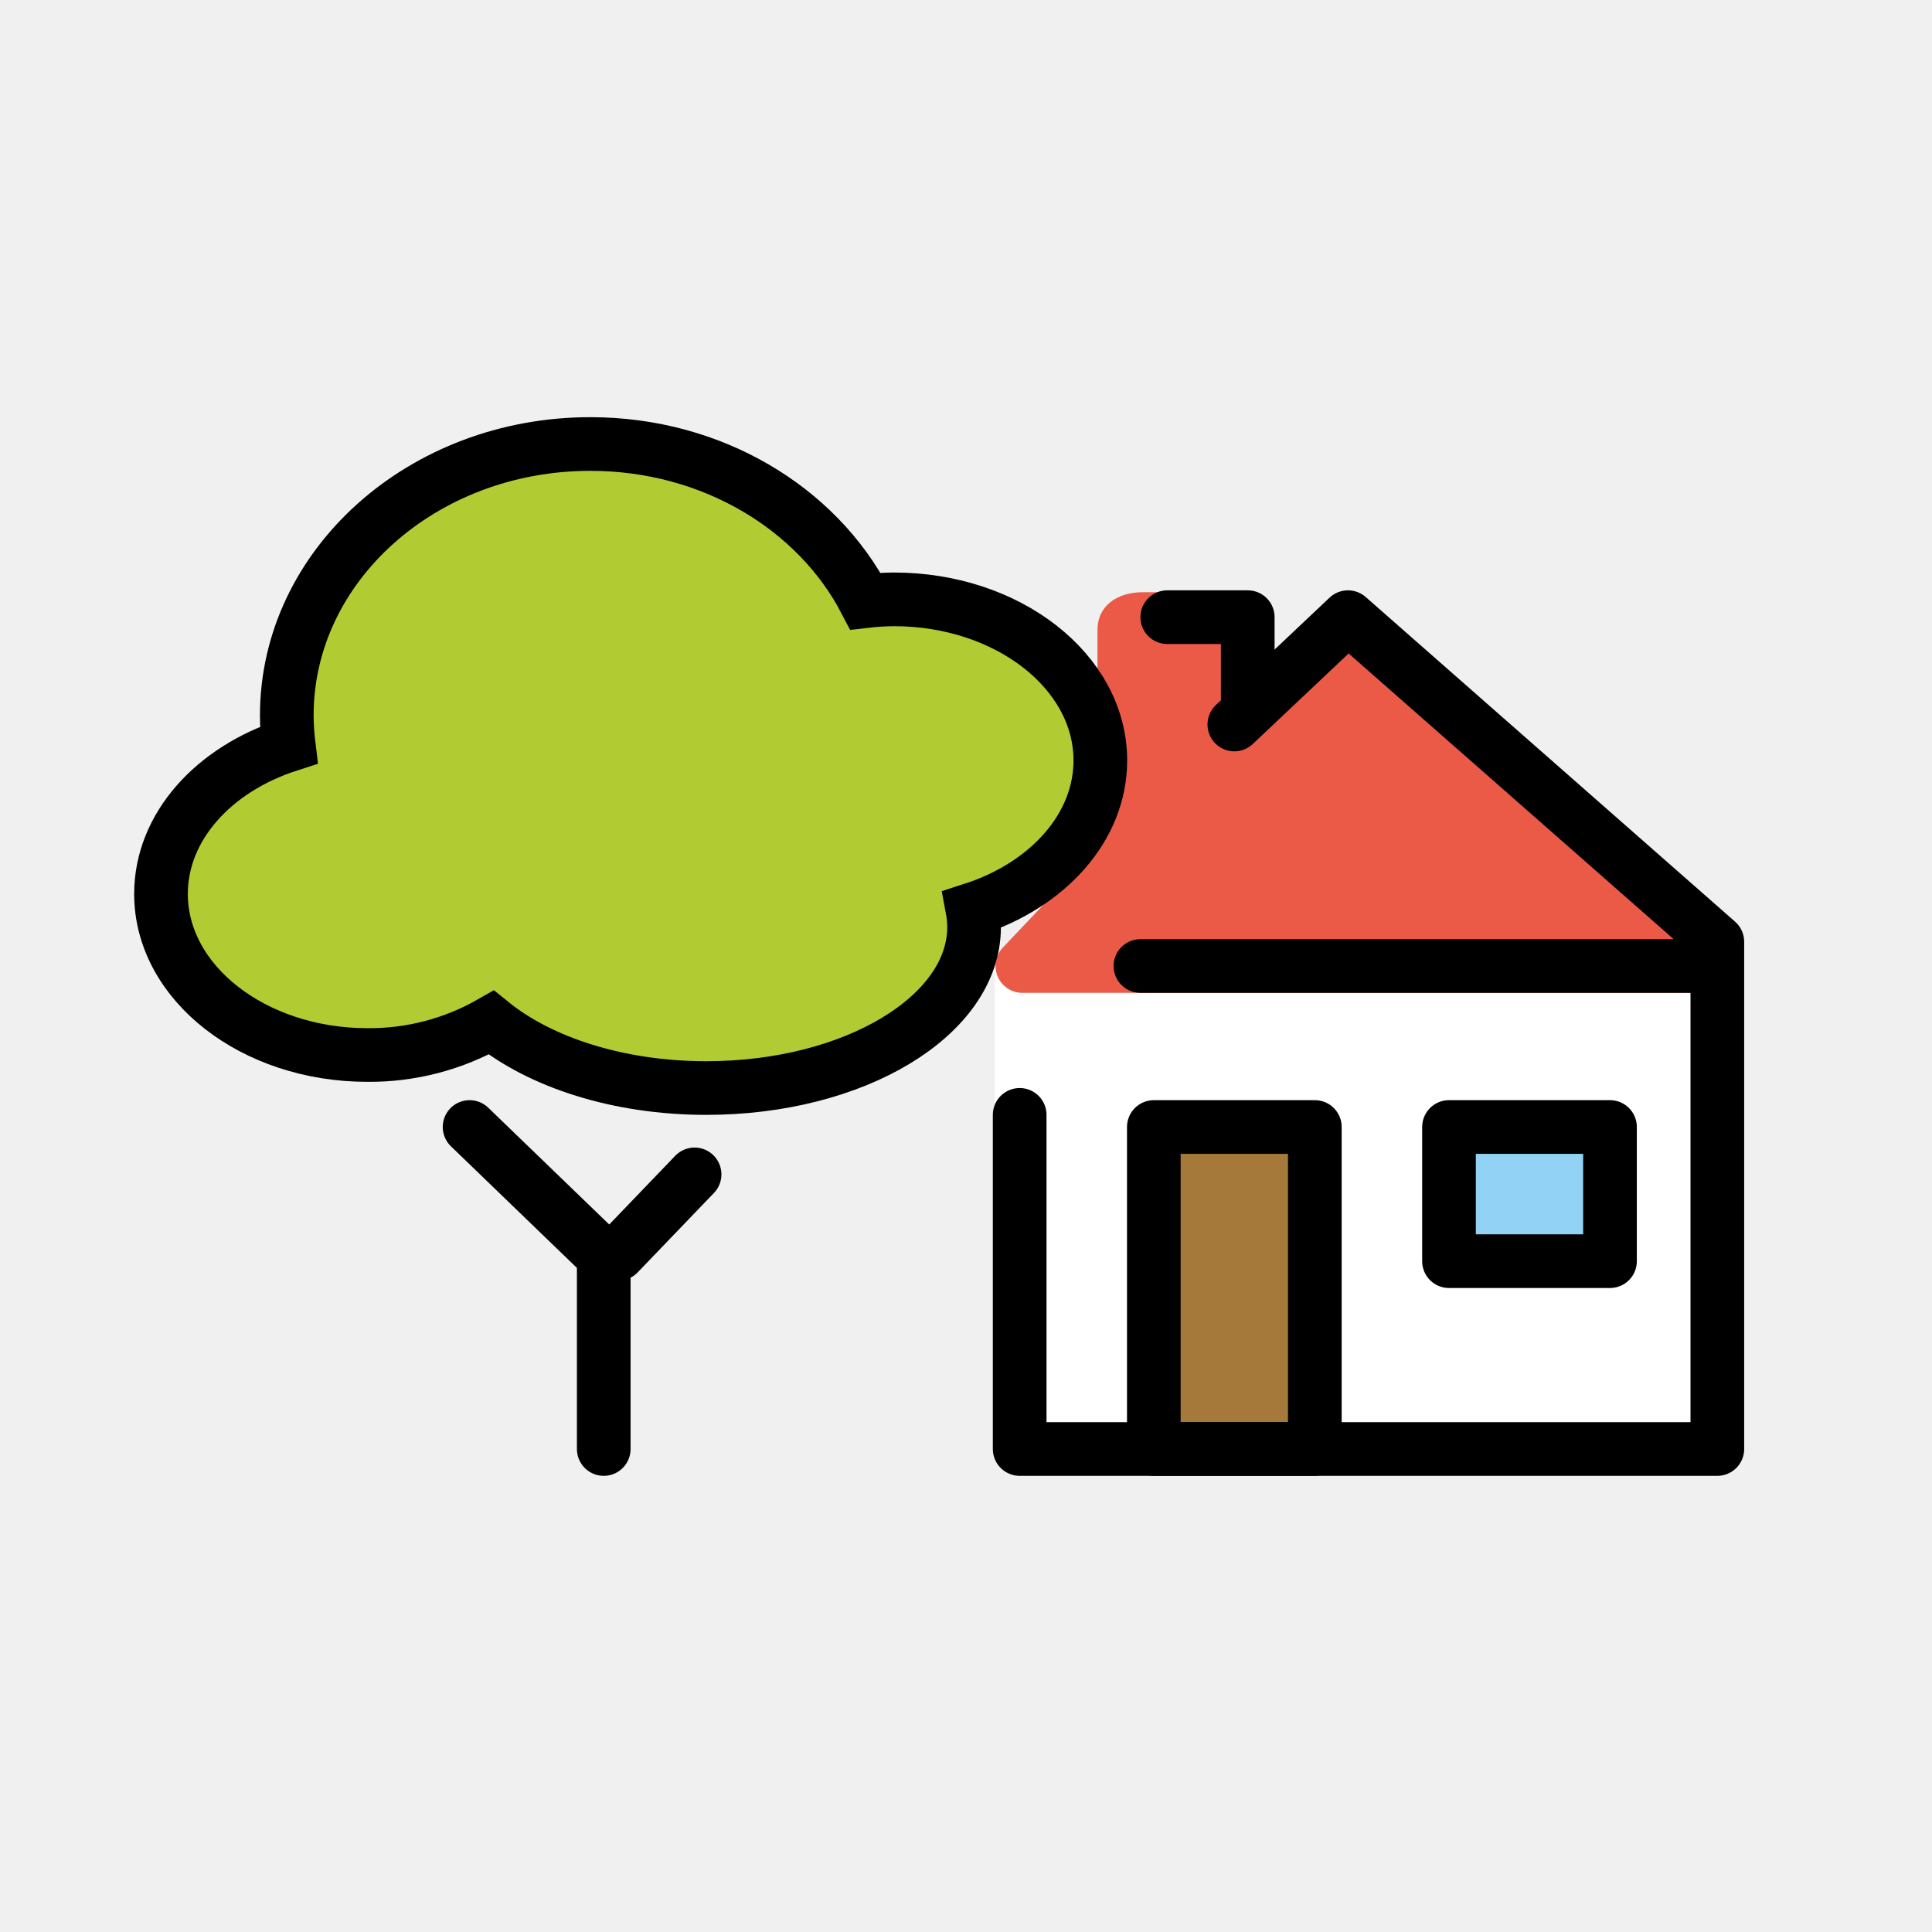
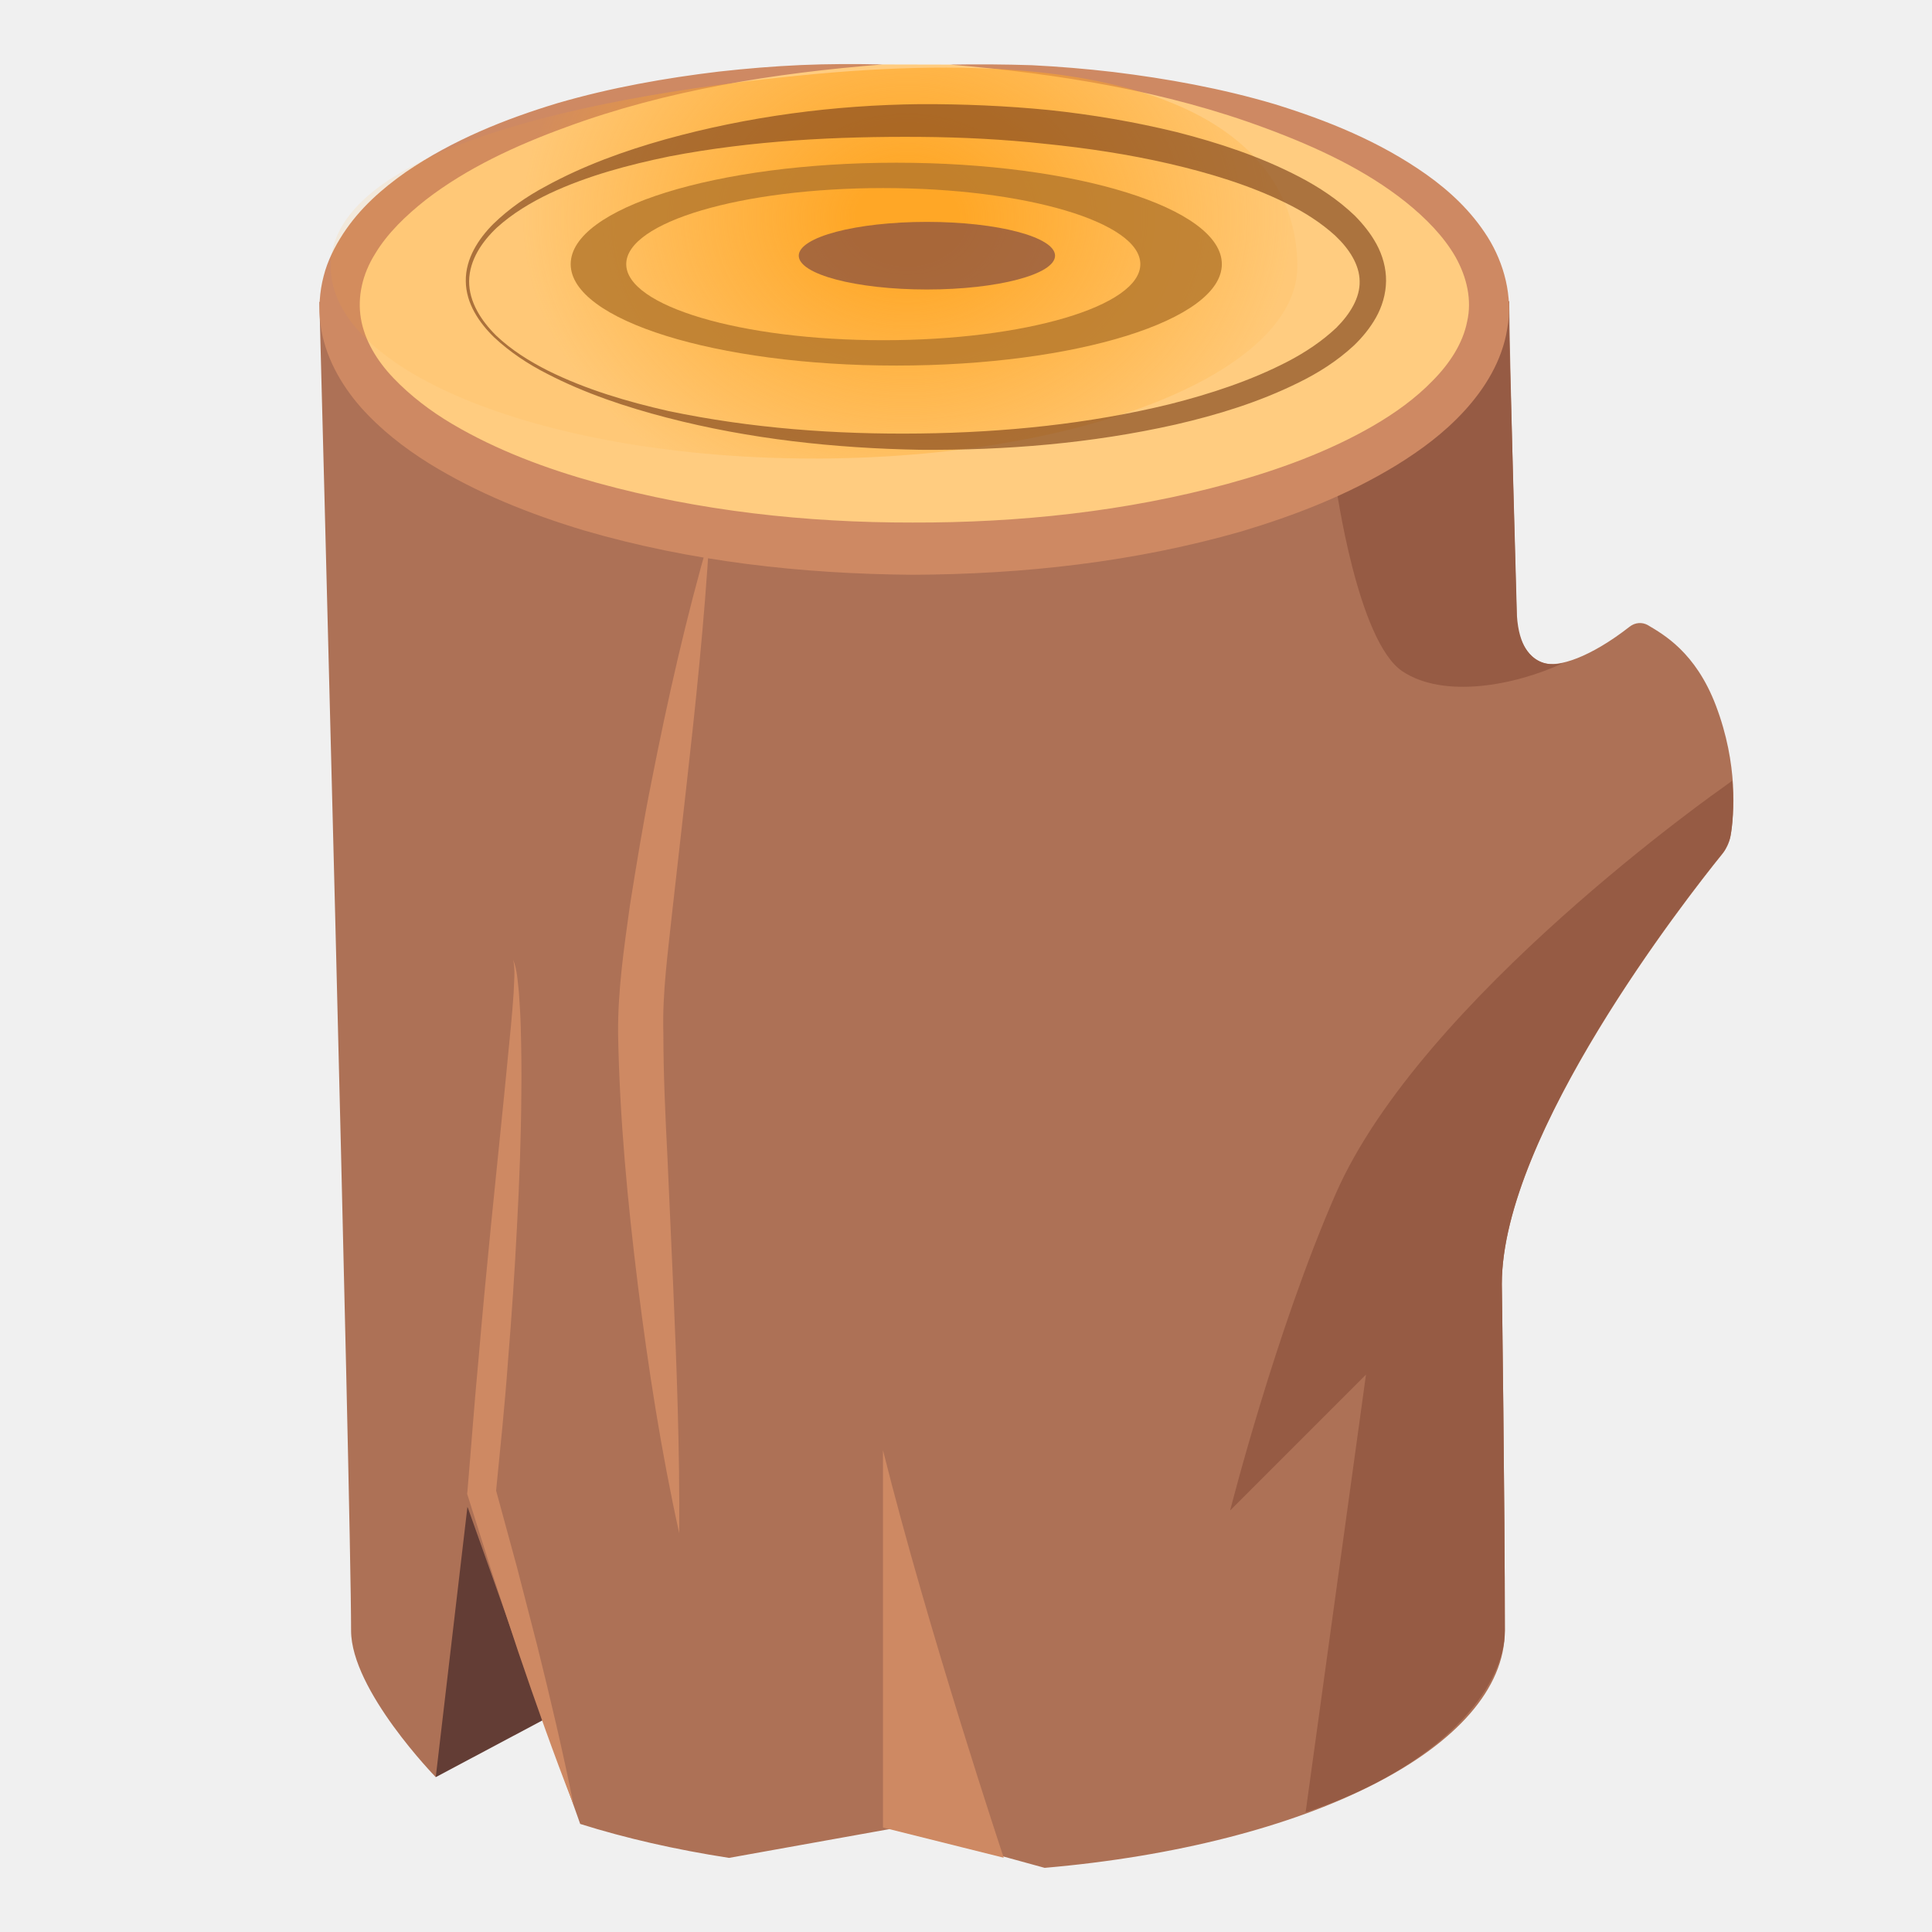
- <svg xmlns="http://www.w3.org/2000/svg" id="emoji" viewBox="0 0 72 72" version="1.1">
-   <g id="color">
-     <rect x="37.075" y="36.053" width="26.884" height="18.114" fill="#FFFFFF" />
-     <polygon fill="#EA5A47" stroke="#EA5A47" stroke-linecap="round" stroke-linejoin="round" stroke-miterlimit="10" stroke-width="2" points="50.235,23.2 38.1,36 63.5,36" />
-     <path fill="#EA5A47" d="M47.3,26l-6.4,6.059v-8.573c0-0.931,0.755-1.416,1.686-1.416h3.028 c0.931,0,1.686,0.485,1.686,1.416C47.3,23.486,47.3,26,47.3,26z" />
-     <rect x="43" y="42" width="6" height="12" fill="#A57939" />
-     <rect x="54" y="42" width="6" height="5" fill="#92D3F5" />
-     <path fill="#B1CC33" d="M41.006,28.339c0-3.312-3.445-6.003-7.694-6.003c-0.355,0.003-0.71,0.025-1.062,0.066 c-1.8-3.455-5.707-5.855-10.25-5.855c-6.248,0-11.312,4.529-11.312,10.114c0.001,0.369,0.025,0.738,0.07,1.104 C7.966,28.666,6,30.81,6,33.314c0,3.312,3.445,6.003,7.694,6.003c1.615,0.014,3.206-0.402,4.614-1.207 c1.818,1.477,4.726,2.438,8.015,2.438c5.511,0,9.978-2.688,9.978-6.003c-0.001-0.219-0.021-0.438-0.061-0.653 C39.036,32.99,41.006,30.845,41.006,28.339z" />
-   </g>
-   <g id="hair" />
-   <g id="skin" />
-   <g id="skin-shadow" />
-   <g id="line">
-     <polyline fill="none" stroke="#000000" stroke-linecap="round" stroke-linejoin="round" stroke-miterlimit="10" stroke-width="2" points="46,27 50.235,23 64,35.098 64,54 38,54 38,41.548" />
-     <rect x="43" y="42" width="6" height="12" fill="none" stroke="#000000" stroke-linecap="round" stroke-linejoin="round" stroke-miterlimit="10" stroke-width="2" />
-     <rect x="54" y="42" width="6" height="5" fill="none" stroke="#000000" stroke-linecap="round" stroke-linejoin="round" stroke-miterlimit="10" stroke-width="2" />
-     <polyline fill="none" stroke="#000000" stroke-linecap="round" stroke-linejoin="round" stroke-miterlimit="10" stroke-width="2" points="43.5,23 46.5,23 46.5,26" />
-     <path fill="none" stroke="#000000" stroke-miterlimit="10" stroke-width="2" d="M31.245,39.34" />
-     <polyline fill="none" stroke="#000000" stroke-linecap="round" stroke-linejoin="round" stroke-width="2" points="22.5,54 22.5,46.827 17.5,42" />
-     <line x1="23.041" x2="25.885" y1="46.727" y2="43.766" fill="none" stroke="#000000" stroke-linecap="round" stroke-linejoin="round" stroke-width="2" />
-     <path fill="none" stroke="#000000" stroke-linecap="round" stroke-miterlimit="10" stroke-width="2" d="M41.006,28.339 c0-3.312-3.445-6.003-7.694-6.003c-0.355,0.003-0.71,0.025-1.062,0.066c-1.8-3.455-5.707-5.855-10.25-5.855 c-6.248,0-11.312,4.529-11.312,10.114c0.001,0.369,0.025,0.738,0.07,1.104C7.966,28.666,6,30.81,6,33.314 c0,3.312,3.445,6.003,7.694,6.003c1.615,0.014,3.206-0.402,4.614-1.207c1.818,1.477,4.726,2.438,8.015,2.438 c5.511,0,9.978-2.688,9.978-6.003c-0.001-0.219-0.021-0.438-0.061-0.653 C39.036,32.99,41.006,30.845,41.006,28.339z" />
-     <line x1="63.5" x2="42.5" y1="36" y2="36" fill="none" stroke="#000000" stroke-linecap="round" stroke-linejoin="round" stroke-miterlimit="10" stroke-width="2" />
-   </g>
+ <svg xmlns="http://www.w3.org/2000/svg" width="800px" height="800px" viewBox="0 0 128 128" aria-hidden="true" role="img" class="iconify iconify--noto" preserveAspectRatio="xMidYMid meet">
+   <path fill="#633d35" d="M37.29 113.26l-8.42 4.48V97.58l10.52 11.2z" />
+   <path d="M99.99 19.95c0 3.02.51 21.49.51 21.49s.26 1.98 1.75 2.48c.98.33 3.12-.37 5.73-2.41c.35-.27.82-.31 1.2-.09c1 .6 3.15 1.77 4.5 5.32c1.49 3.92 1.21 7.22.98 8.62c-.08.47-.3.9-.57 1.24c-2.43 3-14.59 18.58-14.59 28.48c0 0 .2 14.45.2 22.95c0 7.75-13.09 14.22-30.49 15.72l-9.71-2.67l-11.2 2.01c-3.56-.55-6.88-1.31-9.86-2.25l-7.47-21.02l-2.1 17.92s-5.61-5.75-5.61-9.71c0-8.57-2.1-88.03-2.1-88.03l78.83-.05z" fill="#ad7156" />
+   <linearGradient id="IconifyId17ecdb2904d178eab26057" gradientUnits="userSpaceOnUse" x1="102.035" y1="43.768" x2="102.017" y2="43.832">
+     <stop offset="0" stop-color="#ce8963" />
+     <stop offset="1" stop-color="#d08a61" stop-opacity="0" />
+   </linearGradient>
+   <path d="M102.25 43.91z" fill="url(#IconifyId17ecdb2904d178eab26057)" />
+   <path d="M47 35.58c-.33 5.56-.91 11.07-1.53 16.57l-.93 8.23c-.29 2.74-.67 5.45-.59 8.08c0 2.7.13 5.46.27 8.21l.37 8.28c.24 5.53.45 11.06.41 16.63c-1.2-5.44-2.05-10.93-2.74-16.44c-.68-5.52-1.21-11.02-1.31-16.67c-.02-2.91.4-5.71.78-8.46c.44-2.75.88-5.49 1.43-8.21c1.07-5.45 2.29-10.86 3.84-16.22z" fill="#ce8963" />
+   <path d="M34 63.58c.27.7.3 1.46.38 2.19c.05.74.1 1.48.12 2.22c.04 1.48.06 2.96.04 4.44c-.02 2.96-.13 5.91-.29 8.86c-.15 2.95-.35 5.89-.59 8.83c-.21 2.94-.52 5.88-.81 8.82l-.03-.36l1.42 5.21l1.35 5.23c.87 3.5 1.7 7 2.41 10.55c-1.32-3.36-2.52-6.77-3.68-10.18l-1.7-5.13L31 99.13l-.05-.16l.02-.19c.25-2.93.46-5.87.74-8.81c.25-2.93.53-5.87.82-8.8l.89-8.79l.43-4.4c.07-.73.13-1.47.18-2.2c.02-.73.12-1.47-.03-2.2z" fill="#ce8963" />
+   <path d="M58.5 96.08v25l8 2s-5-15-8-27z" fill="#ce8963" />
+   <path d="M88.5 79.08c5.68-12.95 25.68-26.93 25.68-26.93l.59-.43c.11 1.76.02 3.04-.14 3.74c-.07.31-.3.82-.46 1.01c-1.92 2.36-14.67 18.42-14.67 28.6c0 0 .2 14.45.2 22.95c0 3.81-4.2 9.05-13.2 12.05l4-29l-9 9c0 .01 3.01-11.88 7-20.99z" fill="#965b44" />
+   <path d="M100.5 40.79c.26 4.05 3.08 3.13 3.08 3.13c-3.24 1.52-7.94 2.37-10.66.56c-3-2-4.42-12.39-4.42-12.39l2-6l9.44-5.53l.56 20.23z" fill="#965b44" />
+   <path d="M58.48 4.27C38.43 4.73 22.5 11.73 22.5 20.3c0 8.87 17.05 16.05 38.08 16.05s38.08-7.19 38.08-16.05c0-8.53-15.78-15.51-35.71-16.02" fill="#ffcc80" />
+   <path d="M58.48 4.27c-7.17.57-14.32 1.7-20.99 4.16c-3.32 1.21-6.56 2.71-9.27 4.8c-1.33 1.05-2.56 2.23-3.37 3.59c-.84 1.34-1.18 2.84-.94 4.28c.24 1.43 1.05 2.79 2.16 3.95c1.11 1.16 2.45 2.19 3.91 3.05c2.93 1.73 6.22 2.96 9.58 3.89c6.75 1.86 13.83 2.64 20.89 2.63c7.05.02 14.14-.73 20.9-2.57c3.36-.92 6.67-2.13 9.61-3.83c1.47-.85 2.84-1.84 3.96-3c1.13-1.14 2-2.48 2.28-3.91c.33-1.43-.01-2.93-.77-4.29c-.78-1.36-1.97-2.57-3.29-3.63c-2.67-2.13-5.91-3.64-9.22-4.87c-6.65-2.49-13.8-3.64-20.97-4.24c1.8-.03 3.6-.02 5.41.04c1.8.09 3.61.24 5.4.45c3.59.44 7.18 1.09 10.69 2.13c3.49 1.08 6.95 2.47 10.05 4.66c1.55 1.1 2.99 2.44 4.07 4.16c1.07 1.71 1.68 3.93 1.29 6.06c-.34 2.14-1.5 3.97-2.82 5.42c-1.34 1.47-2.9 2.62-4.52 3.62c-3.24 1.98-6.74 3.33-10.28 4.39c-7.12 2.04-14.47 2.84-21.8 2.87c-7.32-.06-14.68-.87-21.79-2.95c-3.54-1.07-7.03-2.45-10.26-4.45c-1.61-1.01-3.15-2.2-4.48-3.69c-1.3-1.48-2.4-3.37-2.68-5.51c-.13-1.06-.06-2.15.21-3.18c.26-1.03.74-1.96 1.29-2.81c1.11-1.7 2.59-2.99 4.14-4.08C30 9.27 33.45 7.89 36.95 6.83c3.51-1.02 7.1-1.66 10.7-2.09c1.8-.2 3.6-.35 5.41-.43c1.81-.08 3.62-.08 5.42-.04z" fill="#ce8963" />
+   <radialGradient id="IconifyId17ecdb2904d178eab26058" cx="59.442" cy="16.159" r="21.667" gradientTransform="matrix(-1.1788 0 0 .9412 130.18 -.789)" gradientUnits="userSpaceOnUse">
+     <stop offset=".056" stop-color="#ffa726" />
+     <stop offset=".135" stop-color="#ffa726" />
+     <stop offset="1" stop-color="#ffa726" stop-opacity=".1" />
+   </radialGradient>
+   <path d="M21.91 17.65c0 7.03 14.33 12.73 32.02 12.73s32.02-5.7 32.02-12.73S79.7 2.51 53.93 4.91c-17.61 1.65-32.02 5.7-32.02 12.74z" fill="url(#IconifyId17ecdb2904d178eab26058)" />
+   <path d="M31.08 18.62c-.01 1.39.81 2.64 1.79 3.61c1.01.96 2.21 1.71 3.46 2.34c2.51 1.24 5.22 2.04 7.95 2.66c5.48 1.15 11.1 1.56 16.68 1.49c5.58-.07 11.18-.63 16.57-1.95c2.68-.68 5.33-1.55 7.75-2.8c1.2-.62 2.33-1.38 3.26-2.26c.9-.9 1.57-1.98 1.54-3.08c-.01-1.09-.69-2.14-1.61-3.01c-.94-.86-2.07-1.58-3.28-2.17c-2.42-1.19-5.07-1.99-7.75-2.61c-2.69-.62-5.43-1.03-8.18-1.31c-2.75-.3-5.53-.44-8.3-.46c-5.55-.04-11.13.24-16.6 1.29c-2.72.56-5.43 1.28-7.95 2.46c-1.25.6-2.45 1.32-3.48 2.25c-.99.93-1.83 2.15-1.85 3.55zm-.22 0c-.02-1.48.83-2.79 1.83-3.79c1.03-1 2.21-1.82 3.47-2.49c2.5-1.37 5.19-2.34 7.93-3.11c5.48-1.52 11.18-2.27 16.87-2.33c2.85-.01 5.7.11 8.54.39c2.84.3 5.66.78 8.45 1.46c2.78.71 5.53 1.61 8.14 2.97c1.3.68 2.55 1.5 3.67 2.57c.54.55 1.05 1.17 1.44 1.89c.39.72.64 1.57.63 2.44c-.01.87-.27 1.71-.67 2.42s-.91 1.32-1.46 1.85c-1.12 1.04-2.38 1.83-3.69 2.47c-2.61 1.29-5.36 2.13-8.14 2.77c-5.56 1.25-11.24 1.71-16.9 1.67c-5.65-.1-11.32-.71-16.79-2.13c-2.73-.71-5.43-1.61-7.94-2.91c-1.26-.64-2.45-1.43-3.49-2.4c-1.01-.98-1.88-2.26-1.89-3.74z" fill="#7f441c" opacity=".66" />
+   <path d="M37.81 17.5c0 3.71 9.66 6.72 21.57 6.72s21.57-3.01 21.57-6.72s-9.66-6.72-21.57-6.72s-21.57 3.01-21.57 6.72zm3.68 0c0-2.78 7.62-5.04 17.03-5.04s17.03 2.26 17.03 5.04s-7.62 5.04-17.03 5.04s-17.03-2.26-17.03-5.04z" opacity=".82" fill="#b5772c" />
+   <linearGradient id="IconifyId17ecdb2904d178eab26059" gradientUnits="userSpaceOnUse" x1="50.85" y1="16.939" x2="67.839" y2="16.939" gradientTransform="matrix(-1 0 0 1 120.75 0)">
+     <stop offset="0" stop-color="#8a5140" />
+     <stop offset="1" stop-color="#8a5140" />
+   </linearGradient>
+   <ellipse cx="61.41" cy="16.94" rx="8.49" ry="2.24" opacity=".74" fill="url(#IconifyId17ecdb2904d178eab26059)" />
</svg>
